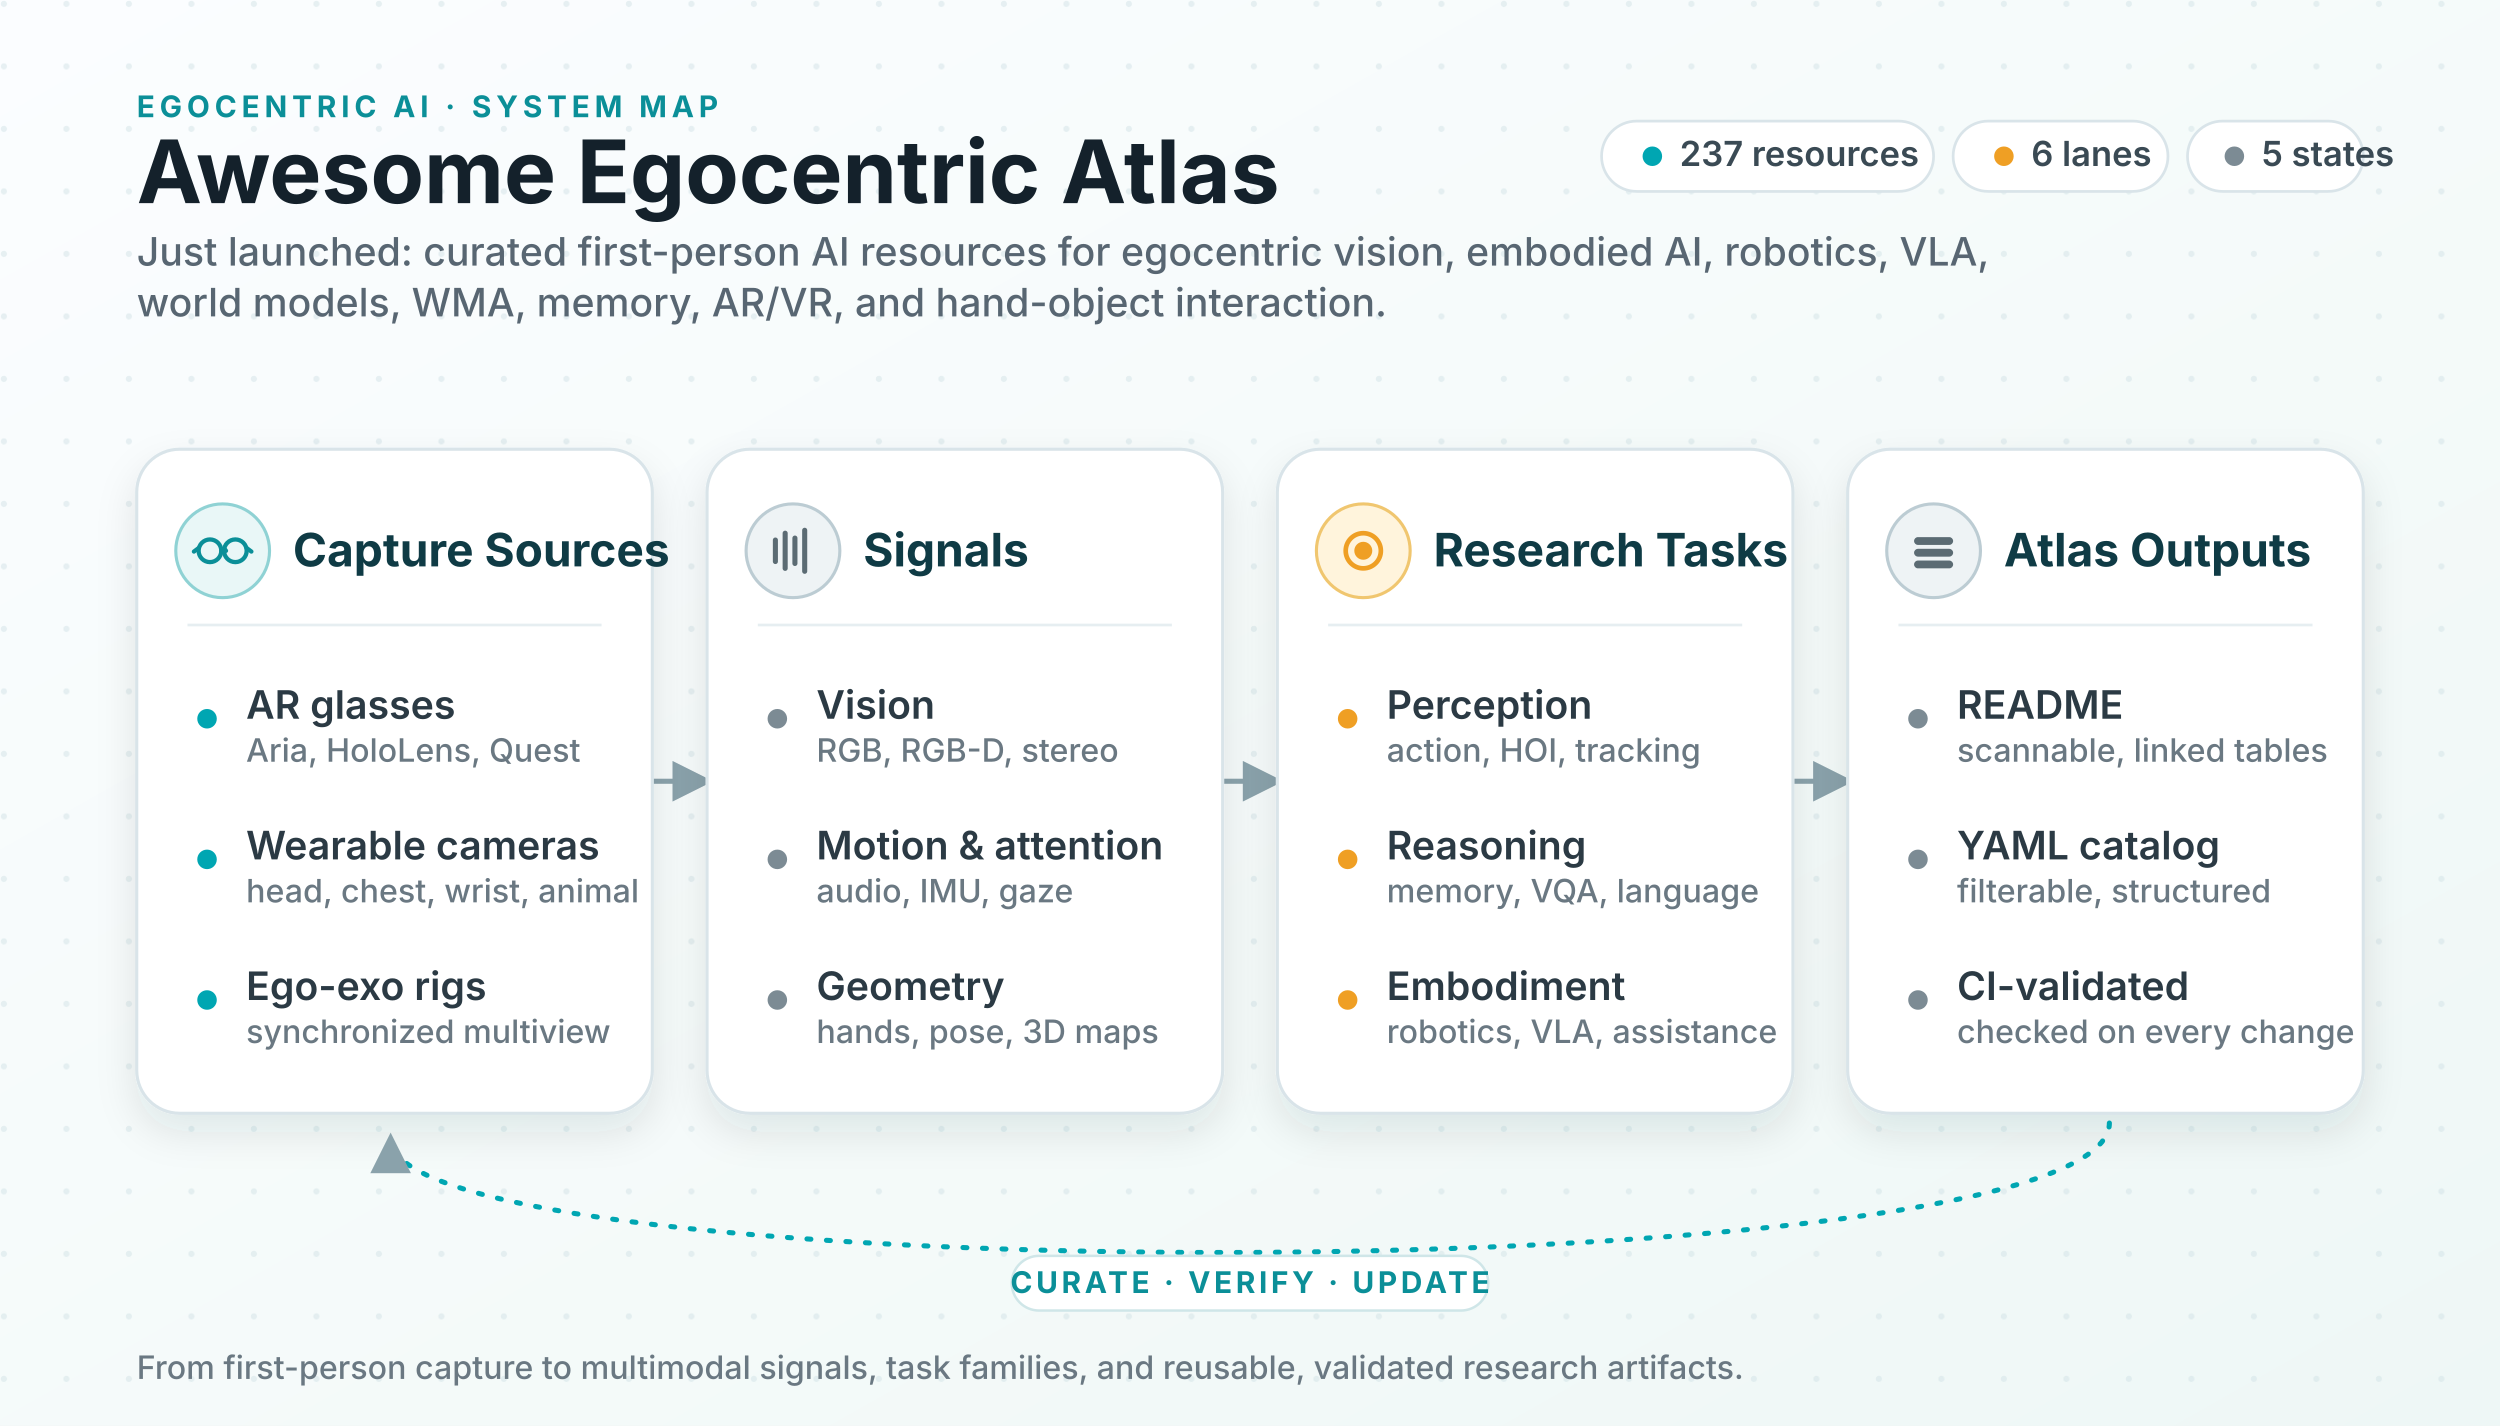
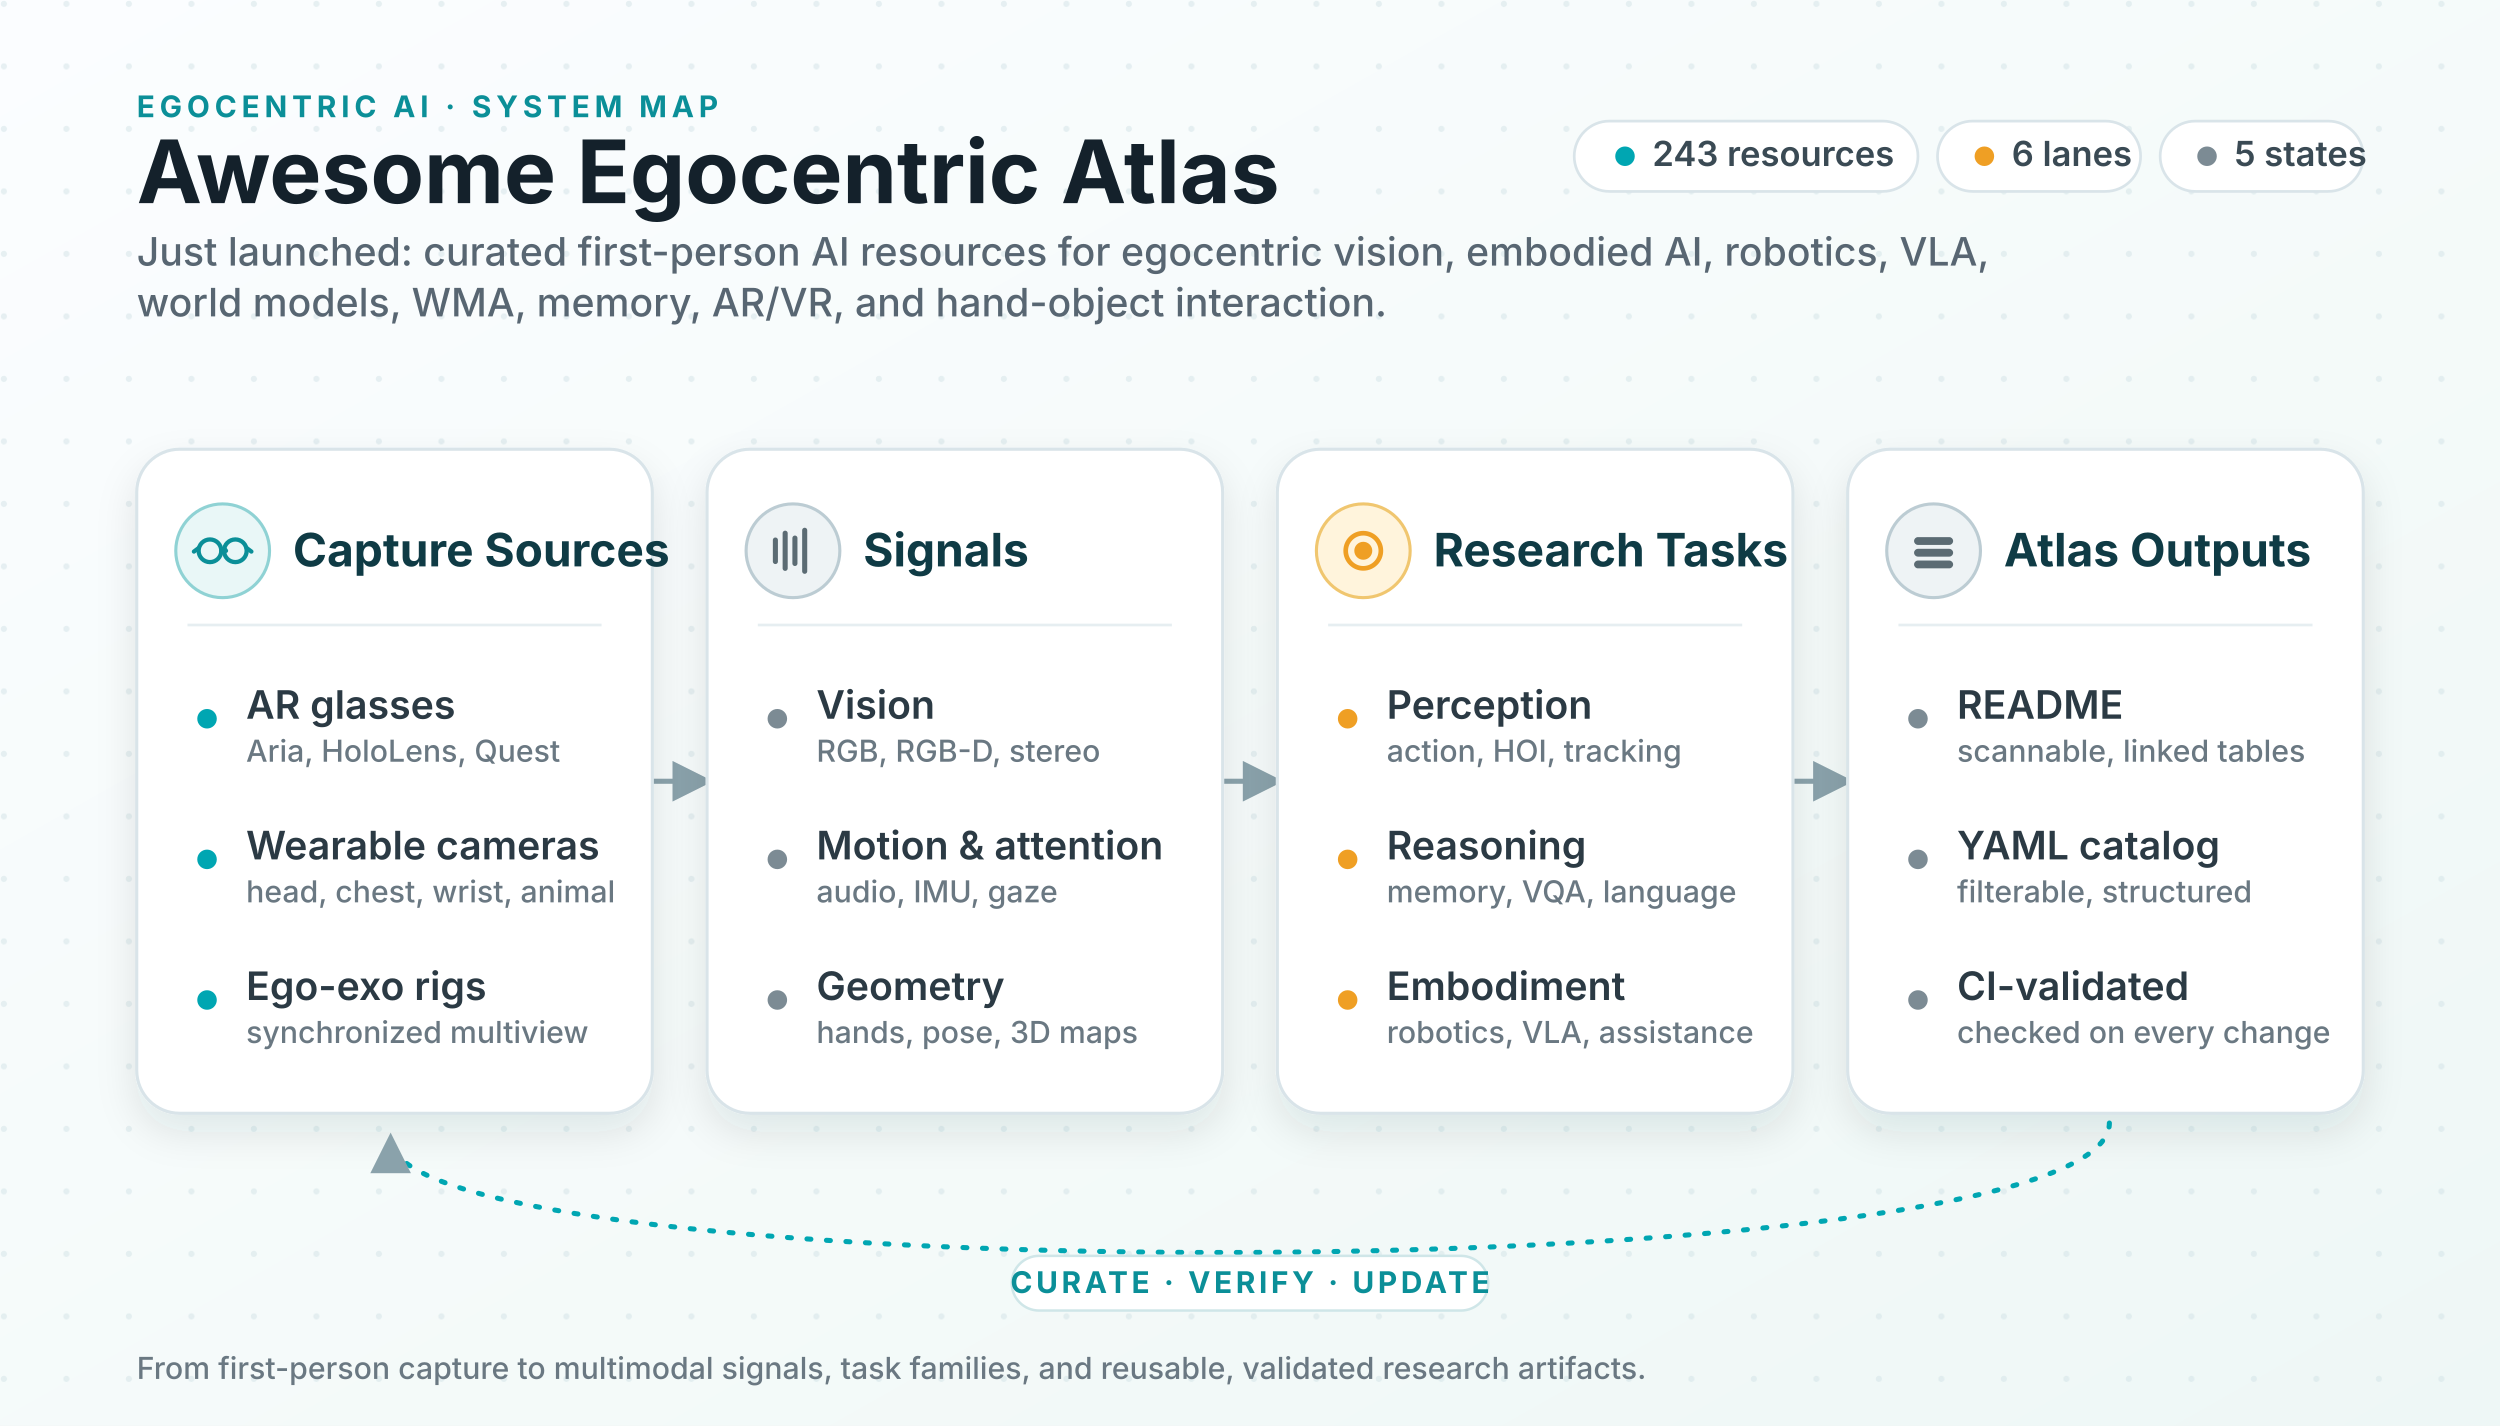
<svg xmlns="http://www.w3.org/2000/svg" viewBox="0 0 1280 730" role="img" aria-labelledby="title desc">
  <defs>
    <linearGradient id="bg" x1="0" x2="1" y1="0" y2="1">
      <stop offset="0" stop-color="#fbfdff" />
      <stop offset="0.6" stop-color="#f4faf9" />
      <stop offset="1" stop-color="#eef7f6" />
    </linearGradient>
    <pattern id="dots" width="32" height="32" patternUnits="userSpaceOnUse">
      <circle cx="2" cy="2" r="1.6" fill="#cfe0e4" opacity="0.45" />
    </pattern>
    <filter id="shadow" x="-12%" y="-12%" width="124%" height="135%">
      <feDropShadow dx="0" dy="9" stdDeviation="10" flood-color="#0f2a33" flood-opacity="0.10" />
    </filter>
    <marker id="arrow" viewBox="0 0 10 10" refX="8.5" refY="5" markerWidth="8" markerHeight="8" orient="auto-start-reverse">
      <path d="M0 0 L10 5 L0 10 z" fill="#8aa2ab" />
    </marker>
    <style>
      .ink { fill: #14212b; }
      .sub { fill: #586672; }
      .title { font: 700 44.8px system-ui, -apple-system, "Segoe UI", sans-serif; }
      .subtitle { font: 500 20.1px system-ui, -apple-system, "Segoe UI", sans-serif; }
      .kicker { font: 700 15.3px system-ui, -apple-system, "Segoe UI", sans-serif; fill: #0b8f98; letter-spacing: .16em; }
      .panel { fill: #ffffff; stroke: #d9e4e9; stroke-width: 1.6; filter: url(#shadow); }
      .ph { font: 700 23.6px system-ui, -apple-system, "Segoe UI", sans-serif; fill: #0f3b45; }
      .row { font: 600 20.1px system-ui, -apple-system, "Segoe UI", sans-serif; fill: #2b3a44; }
-       .rowsub { font: 500 16.5px system-ui, -apple-system, "Segoe UI", sans-serif; fill: #6a7882; }
+       .rowsub { font: 500 15.5px system-ui, -apple-system, "Segoe UI", sans-serif; fill: #6a7882; }
      .divider { stroke: #e6eef1; stroke-width: 1.4; }
      .conn { stroke: #8aa2ab; stroke-width: 2.6; fill: none; }
      .loop { stroke: #00a6b2; stroke-width: 2.6; fill: none; stroke-dasharray: 2 8; stroke-linecap: round; }
      .chip { fill: #ffffff; stroke: #d9e4e9; stroke-width: 1.4; }
      .chiptext { font: 600 17.7px system-ui, -apple-system, "Segoe UI", sans-serif; fill: #3a4a54; }
      .dotT { fill: #00a6b2; }
      .dotA { fill: #ef9f24; }
      .dotN { fill: #7c8b94; }
      .loopText { font: 700 15.3px system-ui, -apple-system, "Segoe UI", sans-serif; fill: #0b8f98; letter-spacing: .12em; }
    </style>
  </defs>
  <rect width="1280" height="730" fill="url(#bg)" />
  <rect width="1280" height="730" fill="url(#dots)" />
  <text class="kicker" x="70" y="60">EGOCENTRIC AI · SYSTEM MAP</text>
  <text class="title ink" x="70" y="104">Awesome Egocentric Atlas</text>
  <text class="subtitle sub" x="70" y="136">
    <tspan x="70" y="136">Just launched: curated first-person AI resources for egocentric vision, embodied AI, robotics, VLA,</tspan>
    <tspan x="70" y="162">world models, WMA, memory, AR/VR, and hand-object interaction.</tspan>
  </text>
  <g>
-     <rect class="chip" x="820" y="62" width="170" height="36" rx="18" />
-     <circle class="dotT" cx="846" cy="80" r="5" />
-     <text class="chiptext" x="860" y="85">237 resources</text>
-     <rect class="chip" x="1000" y="62" width="110" height="36" rx="18" />
-     <circle class="dotA" cx="1026" cy="80" r="5" />
-     <text class="chiptext" x="1040" y="85">6 lanes</text>
-     <rect class="chip" x="1120" y="62" width="90" height="36" rx="18" />
-     <circle class="dotN" cx="1144" cy="80" r="5" />
-     <text class="chiptext" x="1158" y="85">5 states</text>
+     <rect class="chip" x="806" y="62" width="176" height="36" rx="18" />
+     <circle class="dotT" cx="832" cy="80" r="5" />
+     <text class="chiptext" x="846" y="85">243 resources</text>
+     <rect class="chip" x="992" y="62" width="104" height="36" rx="18" />
+     <circle class="dotA" cx="1016" cy="80" r="5" />
+     <text class="chiptext" x="1030" y="85">6 lanes</text>
+     <rect class="chip" x="1106" y="62" width="104" height="36" rx="18" />
+     <circle class="dotN" cx="1130" cy="80" r="5" />
+     <text class="chiptext" x="1144" y="85">5 states</text>
  </g>
  <line class="conn" x1="334" y1="400" x2="362" y2="400" marker-end="url(#arrow)" />
  <line class="conn" x1="626" y1="400" x2="654" y2="400" marker-end="url(#arrow)" />
  <line class="conn" x1="918" y1="400" x2="946" y2="400" marker-end="url(#arrow)" />
  <g transform="translate(70 230)">
    <rect class="panel" width="264" height="340" rx="22" />
    <circle cx="44" cy="52" r="24" fill="#e9f7f7" stroke="#8fd2d4" stroke-width="1.6" />
    <g stroke="#0b8f98" stroke-width="2.2" fill="none" stroke-linecap="round">
      <circle cx="37.5" cy="52" r="5.8" />
      <circle cx="50.5" cy="52" r="5.8" />
      <path d="M43.3 52 q1.2 -2 2.4 0" />
      <path d="M31.7 50.6 l-2.4 1.8 M56.3 50.6 l2.4 1.8" />
    </g>
    <text class="ph" x="80" y="60">Capture Sources</text>
    <line class="divider" x1="26" y1="90" x2="238" y2="90" />
    <circle class="dotT" cx="36" cy="138" r="5" />
    <text class="row" x="56" y="138">AR glasses</text>
    <text class="rowsub" x="56" y="160">Aria, HoloLens, Quest</text>
    <circle class="dotT" cx="36" cy="210" r="5" />
    <text class="row" x="56" y="210">Wearable cameras</text>
    <text class="rowsub" x="56" y="232">head, chest, wrist, animal</text>
    <circle class="dotT" cx="36" cy="282" r="5" />
    <text class="row" x="56" y="282">Ego-exo rigs</text>
    <text class="rowsub" x="56" y="304">synchronized multiview</text>
  </g>
  <g transform="translate(362 230)">
    <rect class="panel" width="264" height="340" rx="22" />
    <circle cx="44" cy="52" r="24" fill="#eef3f5" stroke="#bcccd3" stroke-width="1.6" />
    <g stroke="#5b6b73" stroke-width="2.6" stroke-linecap="round">
      <line x1="35" y1="57.5" x2="35" y2="46.5" />
      <line x1="40" y1="61" x2="40" y2="43" />
      <line x1="45" y1="58.5" x2="45" y2="45.5" />
      <line x1="50" y1="62.5" x2="50" y2="41.5" />
    </g>
    <text class="ph" x="80" y="60">Signals</text>
    <line class="divider" x1="26" y1="90" x2="238" y2="90" />
    <circle class="dotN" cx="36" cy="138" r="5" />
    <text class="row" x="56" y="138">Vision</text>
    <text class="rowsub" x="56" y="160">RGB, RGB-D, stereo</text>
    <circle class="dotN" cx="36" cy="210" r="5" />
    <text class="row" x="56" y="210">Motion &amp; attention</text>
    <text class="rowsub" x="56" y="232">audio, IMU, gaze</text>
    <circle class="dotN" cx="36" cy="282" r="5" />
    <text class="row" x="56" y="282">Geometry</text>
    <text class="rowsub" x="56" y="304">hands, pose, 3D maps</text>
  </g>
  <g transform="translate(654 230)">
    <rect class="panel" width="264" height="340" rx="22" />
    <circle cx="44" cy="52" r="24" fill="#fff4dc" stroke="#f0c66f" stroke-width="1.6" />
    <g stroke="#ef9f24" stroke-width="2.4" fill="none">
      <circle cx="44" cy="52" r="9" />
      <circle cx="44" cy="52" r="3.4" fill="#ef9f24" />
    </g>
    <text class="ph" x="80" y="60">Research Tasks</text>
    <line class="divider" x1="26" y1="90" x2="238" y2="90" />
    <circle class="dotA" cx="36" cy="138" r="5" />
    <text class="row" x="56" y="138">Perception</text>
    <text class="rowsub" x="56" y="160">action, HOI, tracking</text>
    <circle class="dotA" cx="36" cy="210" r="5" />
    <text class="row" x="56" y="210">Reasoning</text>
    <text class="rowsub" x="56" y="232">memory, VQA, language</text>
    <circle class="dotA" cx="36" cy="282" r="5" />
    <text class="row" x="56" y="282">Embodiment</text>
    <text class="rowsub" x="56" y="304">robotics, VLA, assistance</text>
  </g>
  <g transform="translate(946 230)">
    <rect class="panel" width="264" height="340" rx="22" />
    <circle cx="44" cy="52" r="24" fill="#eef3f5" stroke="#bcccd3" stroke-width="1.6" />
    <g fill="#5b6b73">
      <rect x="34" y="45" width="20" height="4" rx="2" />
      <rect x="34" y="51" width="20" height="4" rx="2" />
      <rect x="34" y="57" width="20" height="4" rx="2" />
    </g>
    <text class="ph" x="80" y="60">Atlas Outputs</text>
    <line class="divider" x1="26" y1="90" x2="238" y2="90" />
    <circle class="dotN" cx="36" cy="138" r="5" />
    <text class="row" x="56" y="138">README</text>
    <text class="rowsub" x="56" y="160">scannable, linked tables</text>
    <circle class="dotN" cx="36" cy="210" r="5" />
    <text class="row" x="56" y="210">YAML catalog</text>
    <text class="rowsub" x="56" y="232">filterable, structured</text>
    <circle class="dotN" cx="36" cy="282" r="5" />
    <text class="row" x="56" y="282">CI-validated</text>
    <text class="rowsub" x="56" y="304">checked on every change</text>
  </g>
  <path class="loop" d="M1080 575 C1080 662 200 662 200 583" marker-end="url(#arrow)" />
  <rect x="518" y="643" width="244" height="28" rx="14" fill="#ffffff" stroke="#cfe6e8" stroke-width="1.3" />
  <text class="loopText" x="640" y="662" text-anchor="middle">CURATE · VERIFY · UPDATE</text>
  <text class="rowsub" x="70" y="706" font-size="15">From first-person capture to multimodal signals, task families, and reusable, validated research artifacts.</text>
</svg>
